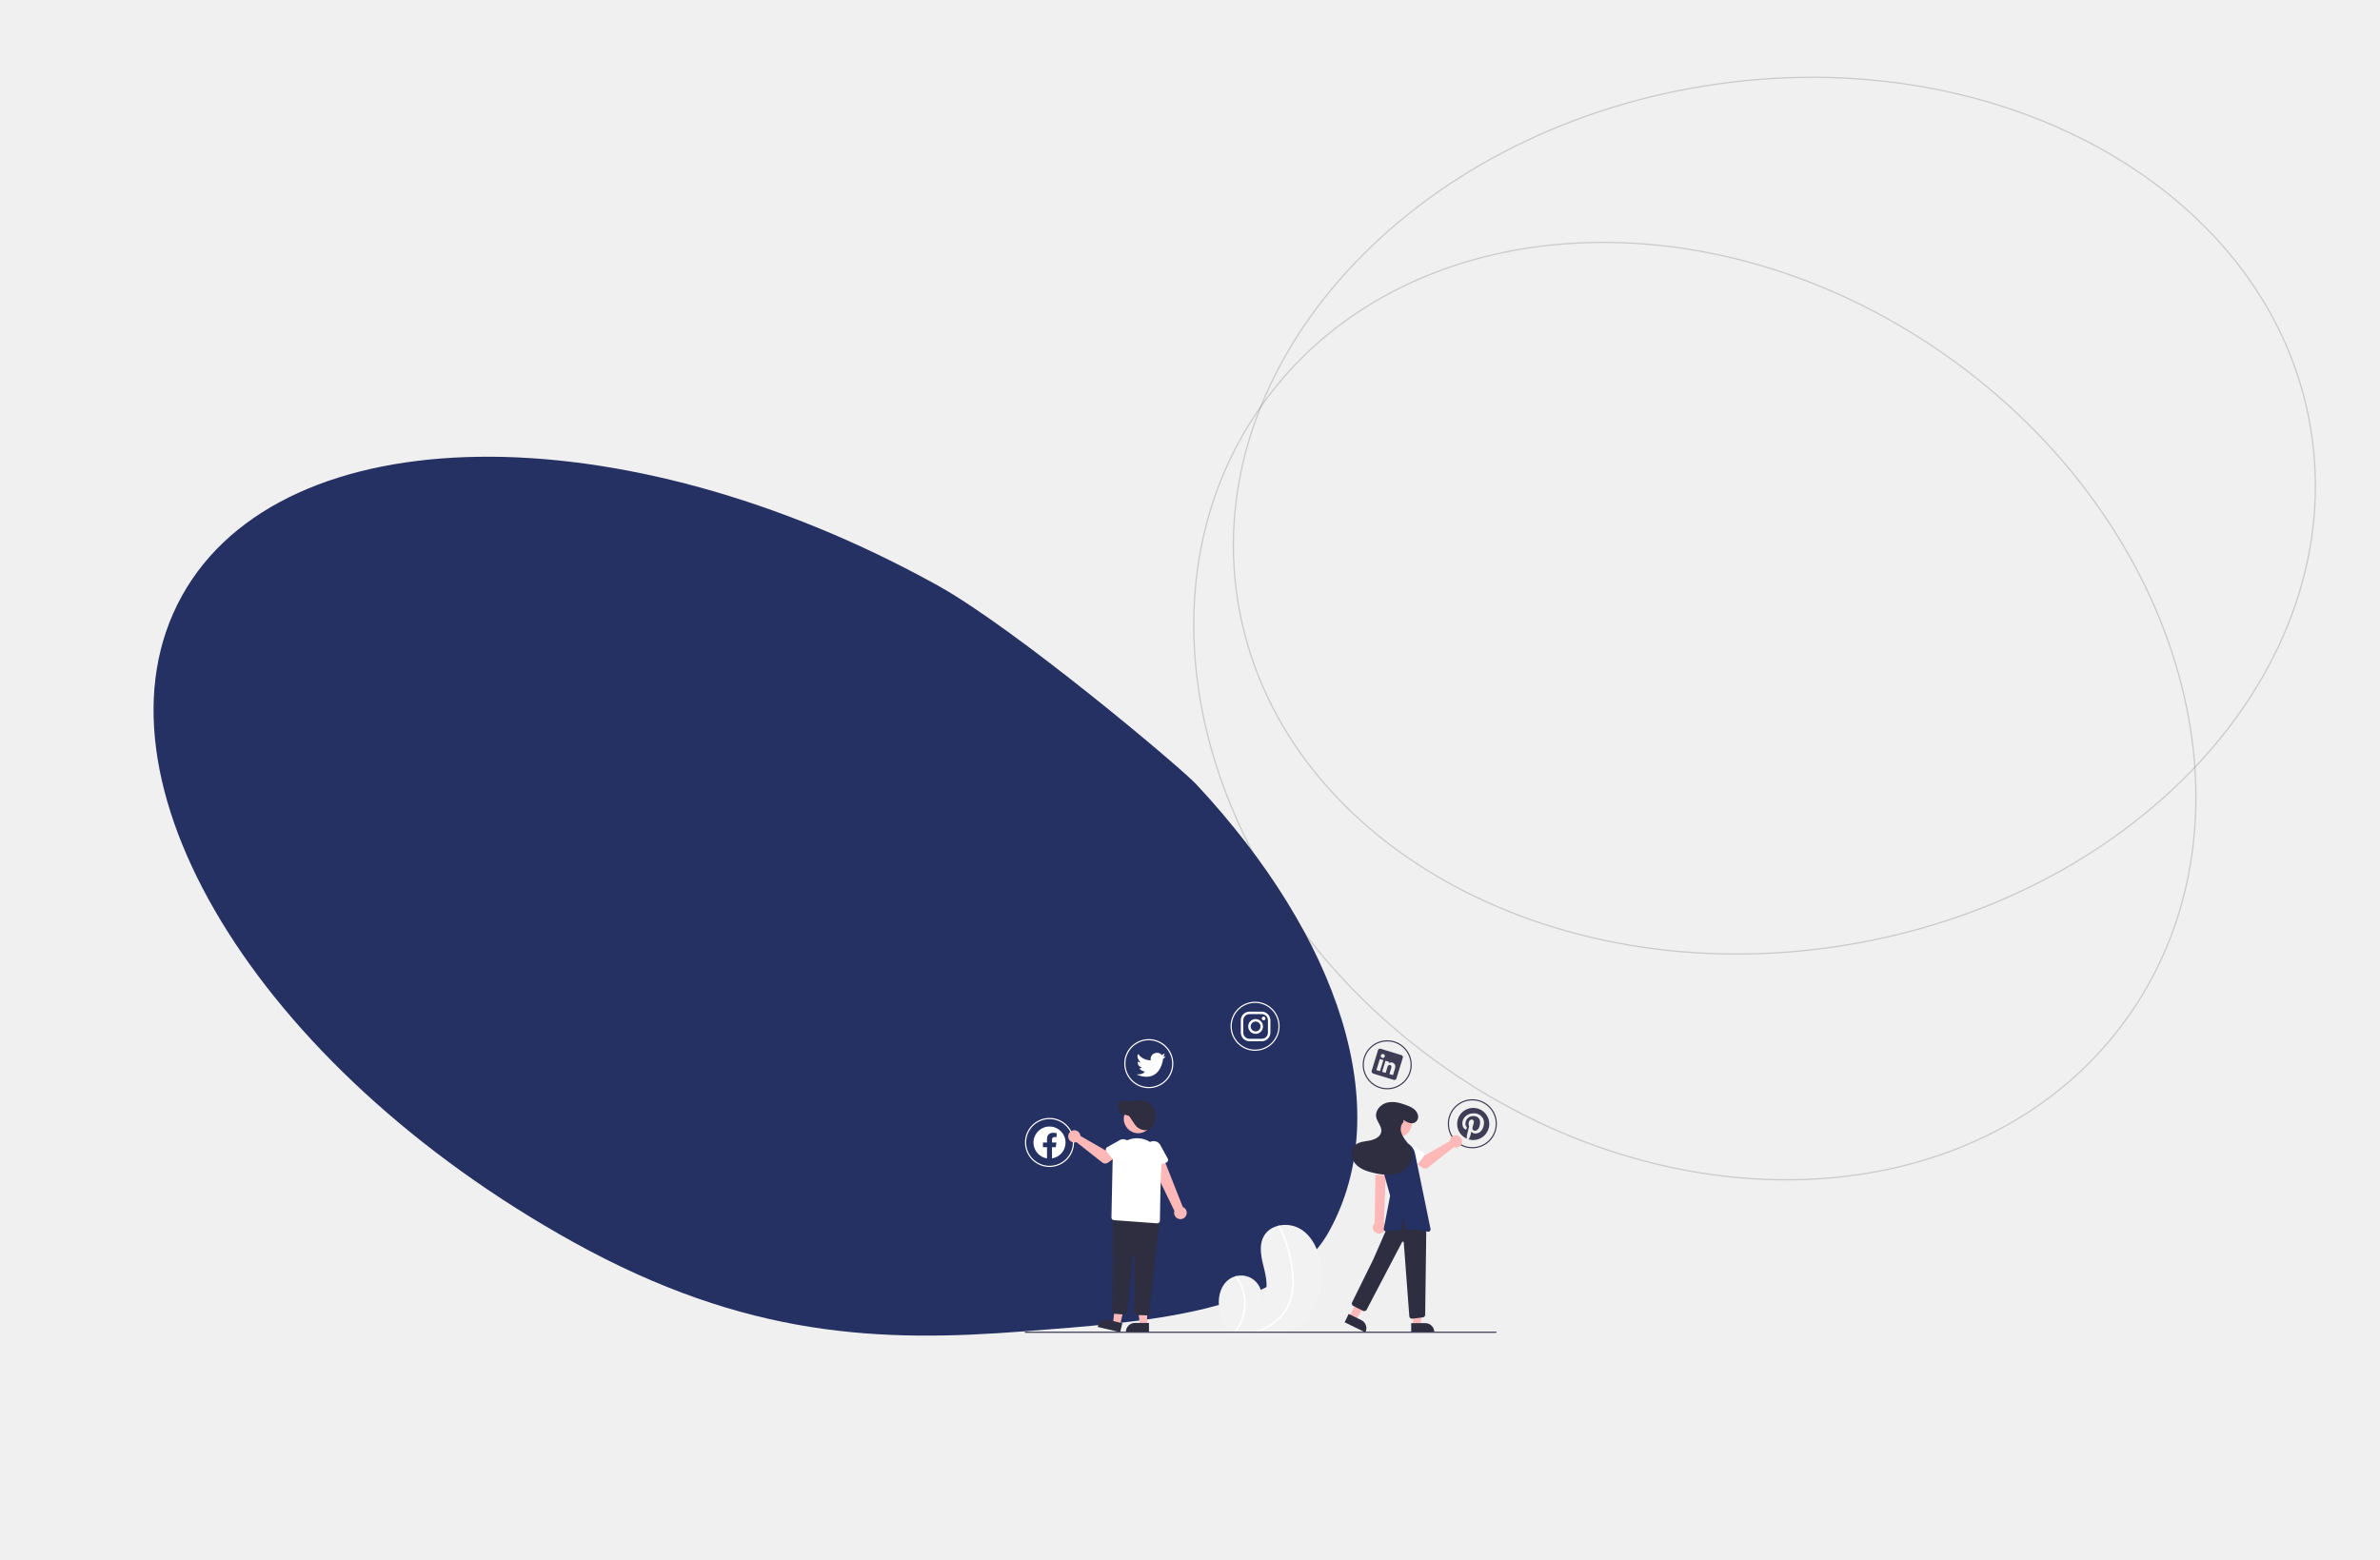
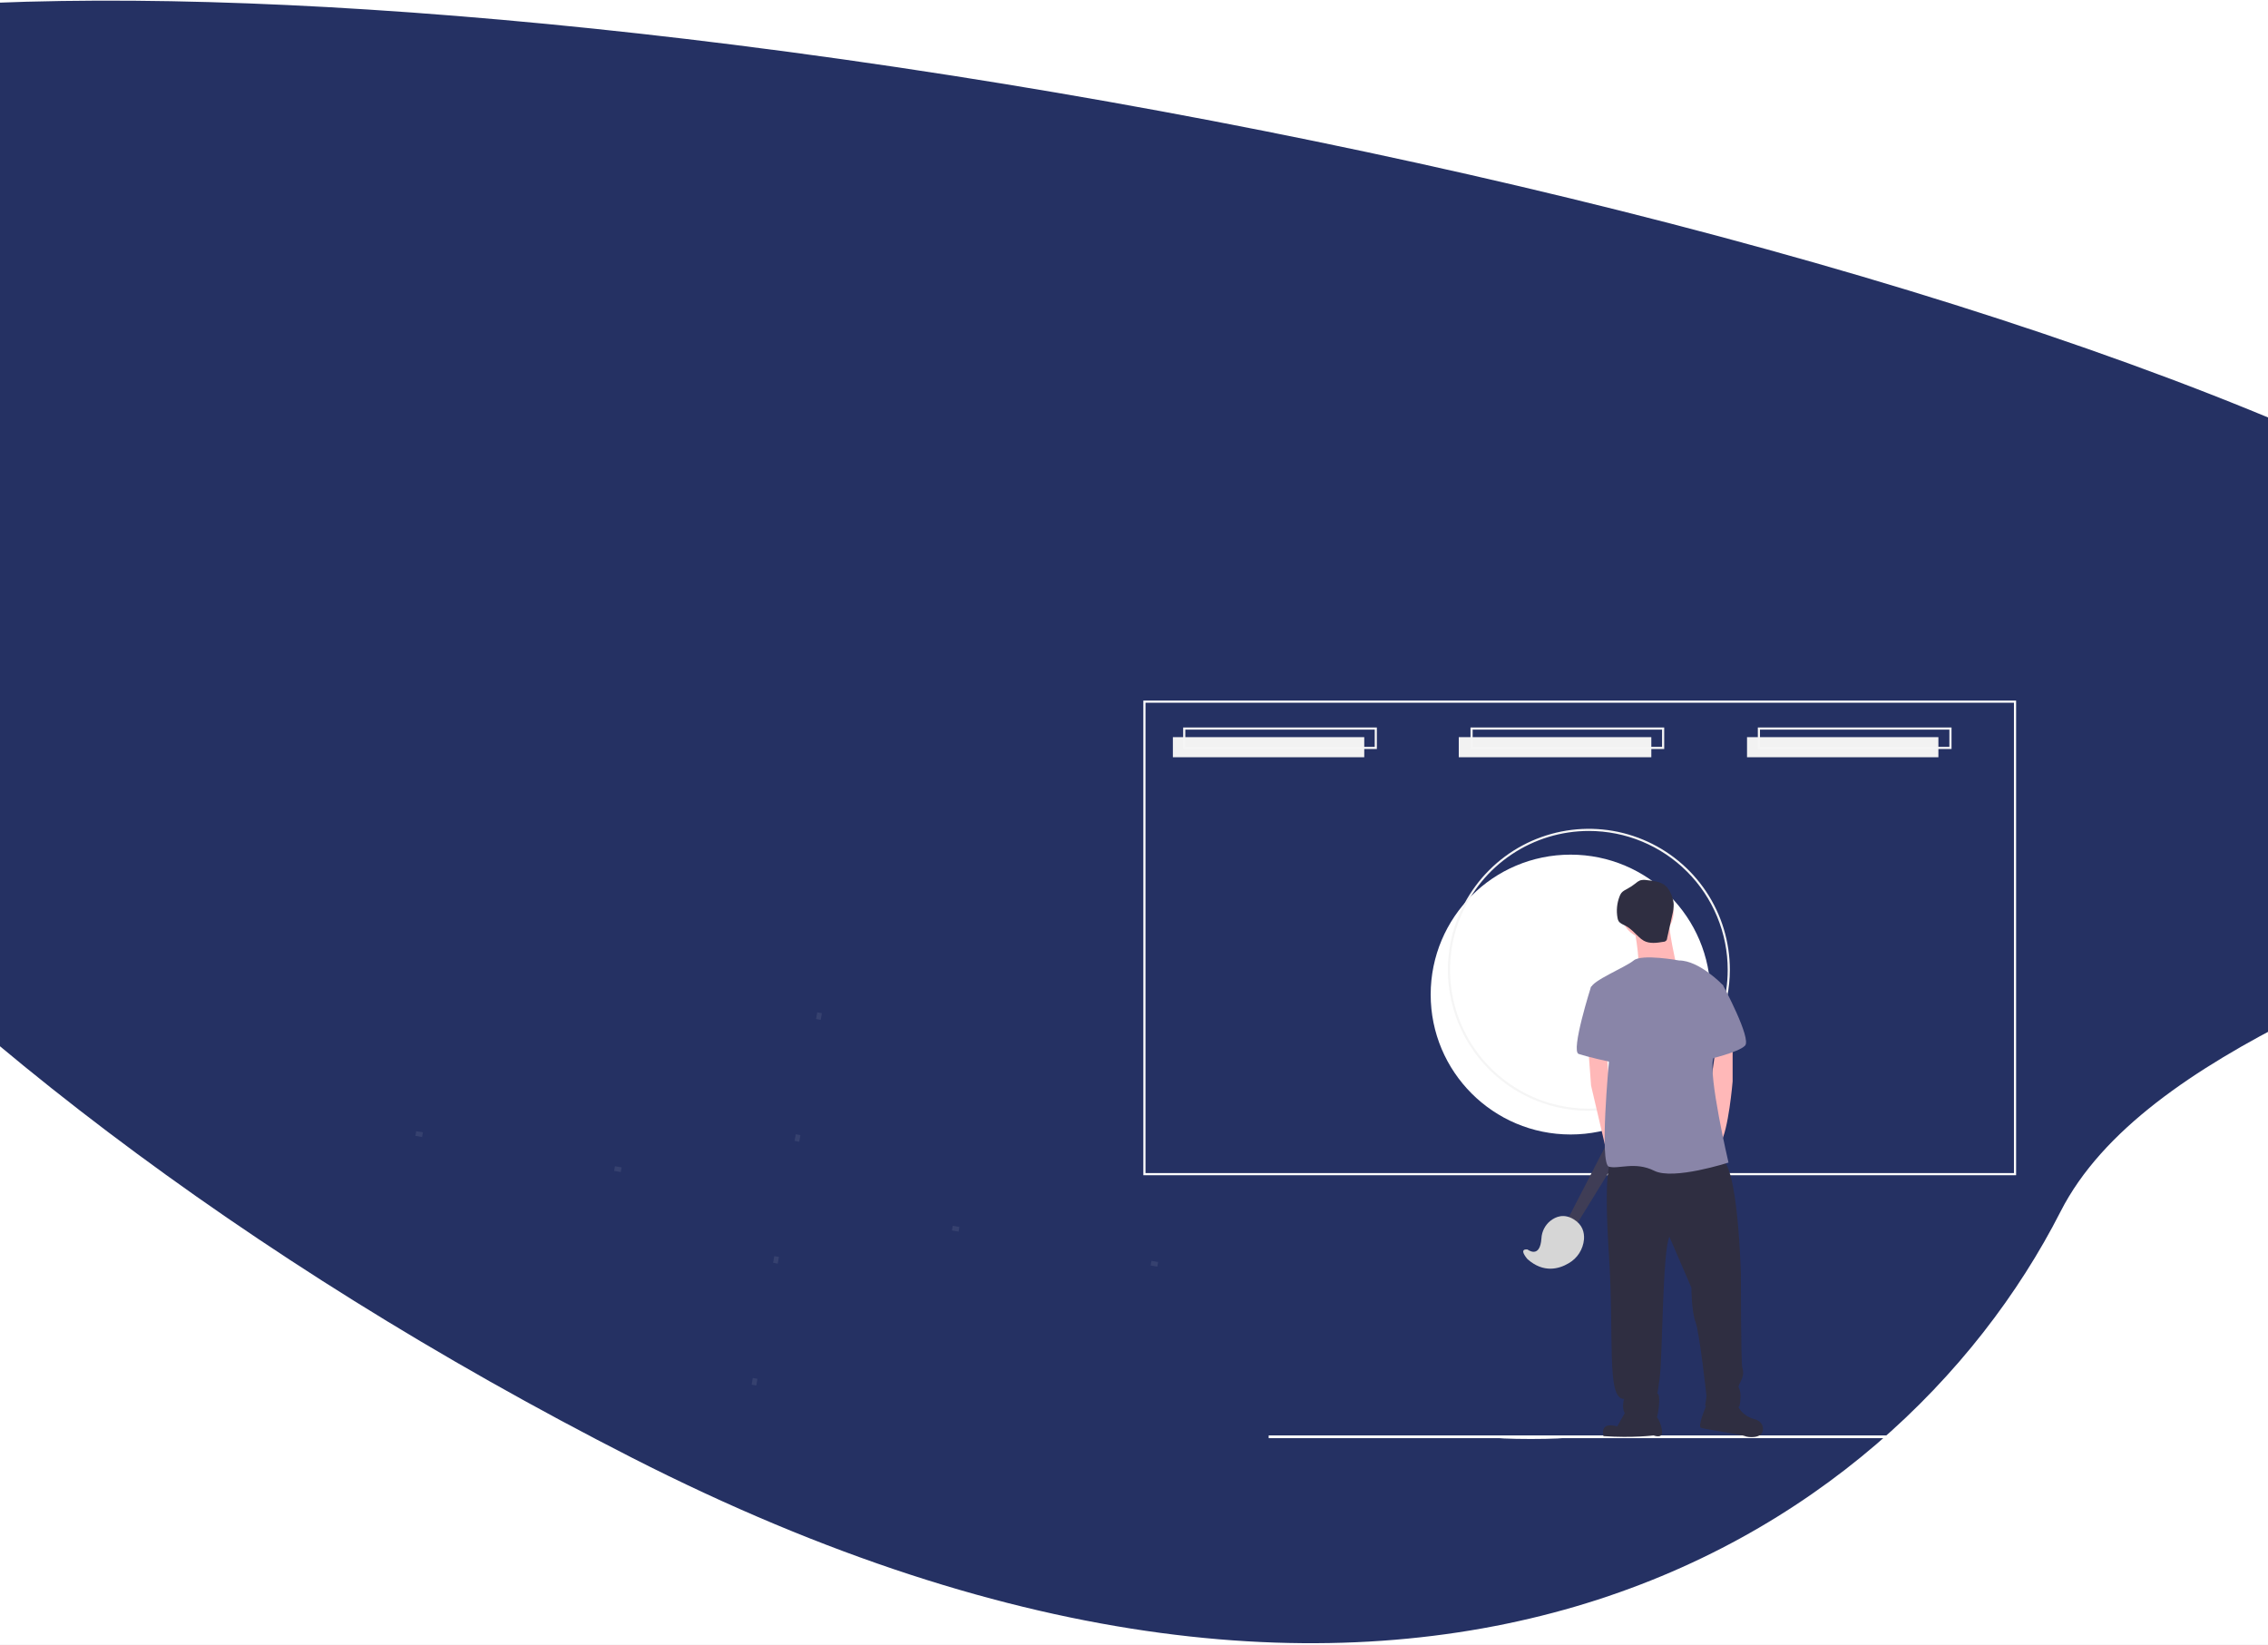
- <svg xmlns="http://www.w3.org/2000/svg" width="3793.41" height="2485.998" viewBox="0 0 3793.41 2485.998">
-   <g id="Group_28" data-name="Group 28" transform="translate(557.83 -3256.914)">
-     <path id="Path_119" data-name="Path 119" d="M1044.708,0c142.513,0,478.719,65.829,514.522,77.47,316.8,103,530.186,297.637,530.186,520.821,0,149.683-188.1,268.961-346.235,373.548-192.064,127.027-382.867,224.742-698.473,224.742C467.732,1196.581,0,928.717,0,598.29S467.732,0,1044.708,0Z" transform="matrix(0.875, 0.485, -0.485, 0.875, 22.284, 3683.39)" fill="#253163" />
-     <g id="undraw_Social_media_re_w12q" transform="translate(1075.416 4853.879)">
-       <path id="Path_120" data-name="Path 120" d="M655.415,709.014a84.179,84.179,0,0,1-18.05,9.849c-1.675.67-3.36,1.294-5.073,1.862H544.855c-.354-.614-.7-1.238-1.052-1.862-7.093-12.7-13.526-25.888-15.35-40.232-2.188-17.221,3.947-36.723,19.111-45.185a30.328,30.328,0,0,1,6.274-2.625c.9-.279,1.824-.5,2.755-.7a32.782,32.782,0,0,1,38.12,42.615c12.855-13.181,10.454-34.554,6.022-52.417s-9.821-37.747-.782-53.8c5.018-8.927,13.851-14.466,23.756-16.7.307-.065.615-.13.912-.186A47.853,47.853,0,0,1,659,555.662c18.952,11.934,28.68,34.582,31.836,56.755C695.927,648.107,684.663,687.93,655.415,709.014Z" transform="translate(-218.733 -192.919)" fill="#f2f2f2" />
-       <path id="Path_121" data-name="Path 121" d="M565.159,647.545a73.679,73.679,0,0,1,6.367,45.883A75.685,75.685,0,0,1,557.6,724.91c-.475.633-.959,1.257-1.452,1.862h-3.454c.531-.605,1.052-1.229,1.545-1.862a71.262,71.262,0,0,0,1.3-88.042c.9-.279,1.825-.5,2.755-.7a74.432,74.432,0,0,1,6.861,11.375Z" transform="translate(-220.438 -198.966)" fill="#fff" />
-       <path id="Path_122" data-name="Path 122" d="M650.83,651.872a81.349,81.349,0,0,1-5.613,22.918,70.632,70.632,0,0,1-10.966,17.91c-9.243,11.124-21.475,19.492-34.759,25.059q-1.452.614-2.932,1.173c-1.713.67-3.444,1.285-5.185,1.862h-9.43c2.225-.558,4.44-1.182,6.628-1.862a110.6,110.6,0,0,0,15.183-5.986,84.3,84.3,0,0,0,31.538-25.869c8.834-12.194,12.734-26.856,13.4-41.759.708-15.946-1.368-32.18-5.008-47.7a199.968,199.968,0,0,0-16.821-45.827,1.438,1.438,0,0,1,.568-1.9,1.244,1.244,0,0,1,.912-.186,1.066,1.066,0,0,1,.707.6c.922,1.8,1.825,3.593,2.69,5.408A202.952,202.952,0,0,1,647.6,603.262C650.792,619.124,652.505,635.721,650.83,651.872Z" transform="translate(-222.46 -192.988)" fill="#fff" />
-       <path id="Path_123" data-name="Path 123" d="M235.332,443.693a39.1,39.1,0,1,1,39.1-39.1A39.1,39.1,0,0,1,235.332,443.693Zm0-76.332A37.235,37.235,0,1,0,272.567,404.6,37.235,37.235,0,0,0,235.332,367.362Z" transform="translate(-195.797 -180.256)" fill="#fff" />
-       <path id="Path_124" data-name="Path 124" d="M405.332,308.693a39.1,39.1,0,1,1,39.1-39.1,39.1,39.1,0,0,1-39.1,39.1Zm0-76.332A37.235,37.235,0,1,0,442.567,269.6a37.235,37.235,0,0,0-37.235-37.235Z" transform="translate(-207.549 -170.924)" fill="#fff" />
-       <path id="Path_125" data-name="Path 125" d="M587.332,244.693a39.1,39.1,0,1,1,39.1-39.1,39.1,39.1,0,0,1-39.1,39.1Zm0-76.332A37.235,37.235,0,1,0,624.567,205.6,37.235,37.235,0,0,0,587.332,168.362Z" transform="translate(-220.13 -166.5)" fill="#fff" />
-       <path id="Path_126" data-name="Path 126" d="M781.332,310.693a39.1,39.1,0,1,1,39.1-39.1,39.1,39.1,0,0,1-39.1,39.1Zm0-76.332A37.235,37.235,0,1,0,818.567,271.6,37.235,37.235,0,0,0,781.332,234.362Z" transform="translate(-203.54 -171.062)" fill="#3f3d56" />
-       <path id="Path_127" data-name="Path 127" d="M959.332,411.693a39.1,39.1,0,1,1,39.1-39.1,39.1,39.1,0,0,1-39.1,39.1Zm0-76.332A37.235,37.235,0,1,0,996.567,372.6,37.235,37.235,0,0,0,959.332,335.362Z" transform="translate(-245.845 -178.044)" fill="#3f3d56" />
-       <path id="Path_128" data-name="Path 128" d="M429.124,260.514l4.654-.931s-3.91,4.375-4.654,4.654h0a18.74,18.74,0,0,0,0,2.793c-8.936,38.352-41.889,21.41-41.889,21.41,12.008.279,13.032-4.654,13.032-4.654-6.982-1.024-8.378-5.585-8.378-5.585a2.876,2.876,0,0,0,3.724-.931c-7.54-1.955-6.516-9.309-6.516-9.309a9.681,9.681,0,0,0,4.561,1.769c-.838-1.024-7.912-9.495-3.63-13.87,0,0,5.213,9.309,18.9,10.147l.931-.186a7.306,7.306,0,0,1-.186-2.048A9.774,9.774,0,0,1,419.443,254c6.516,0,7.912,3.724,7.912,3.724l4.654-2.793C431.917,254.929,431.451,259.583,429.124,260.514Z" transform="translate(-209 -172.548)" fill="#fff" />
-       <path id="Path_129" data-name="Path 129" d="M555.8,536.7l10.248,5.023L590.3,504.585l-15.124-7.413Z" transform="translate(-38.42 -34.368)" fill="#ffb8b8" />
-       <path id="Path_130" data-name="Path 130" d="M750.035,701.163l20.181,9.892h0a14.322,14.322,0,0,1,6.556,19.165l-.2.418-33.042-16.2Z" transform="translate(-233.629 -203.459)" fill="#2f2e41" />
-       <path id="Path_131" data-name="Path 131" d="M664.893,555.174h11.413l5.429-44.018H664.891Z" transform="translate(-45.961 -35.334)" fill="#ffb8b8" />
-       <path id="Path_132" data-name="Path 132" d="M857.531,716.94h22.476a14.323,14.323,0,0,1,14.323,14.323v.465h-36.8Z" transform="translate(-241.51 -204.55)" fill="#2f2e41" />
-       <circle id="Ellipse_24" data-name="Ellipse 24" cx="22.863" cy="22.863" r="22.863" transform="translate(571.555 170.319)" fill="#ffb8b8" />
-       <path id="Path_133" data-name="Path 133" d="M851.665,696.543a4.189,4.189,0,0,1-4.18-4.006l-8.837-117.626a1.4,1.4,0,0,0-2.633-.6L779.481,682.236a4.21,4.21,0,0,1-5.584,1.8l-15.76-7.88a4.2,4.2,0,0,1-1.883-5.6L789.988,602.2,812.331,551c8.624-16.988,17.782-25.742,28-26.763,10.48-1.046,21.672,6.159,34.22,22.031l.1.13,0,.165-1.862,143.687a4.169,4.169,0,0,1-3.8,4.165l-16.915,2.109Q851.869,696.543,851.665,696.543Z" transform="translate(-234.48 -191.222)" fill="#2f2e41" />
-       <path id="Path_134" data-name="Path 134" d="M807.258,553.987a10,10,0,0,0,2.205-15.174l3.448-91.091-16.756,2.088-1.413,88.618a10.054,10.054,0,0,0,12.516,15.559Z" transform="translate(-236.971 -185.94)" fill="#ffb8b8" />
-       <path id="Path_135" data-name="Path 135" d="M817.822,461.978l-22.5-2.557a4.484,4.484,0,0,1-3.827-5.609l5.809-21.817a12.453,12.453,0,0,1,24.738,2.884l.769,22.491a4.484,4.484,0,0,1-4.988,4.607Z" transform="translate(-236.935 -184.091)" fill="#fff" />
-       <path id="Path_136" data-name="Path 136" d="M919.437,402.862a9.806,9.806,0,0,0-.223,1.527l-39.988,23.069-9.719-5.6-10.362,13.565L875.389,447a7.447,7.447,0,0,0,8.935-.218l41.234-32.53a9.771,9.771,0,1,0-6.121-11.4Z" transform="translate(-241.622 -182.318)" fill="#ffb8b8" />
-       <path id="Path_137" data-name="Path 137" d="M876.43,429.613l-12.924,16.75a4.189,4.189,0,0,1-6.333.347l-14.631-15.193a11.634,11.634,0,1,1,14.267-18.38L875.16,423.4a4.189,4.189,0,0,1,1.271,6.214Z" transform="translate(-240.163 -183.38)" fill="#fff" />
-       <path id="Path_138" data-name="Path 138" d="M884.726,545.244,859.915,424.389a22.662,22.662,0,0,0-25.925-17.8l-8.275,1.379a22.191,22.191,0,0,0-14.41,8.991h0a30.989,30.989,0,0,0-4.629,26.353l13.7,49.015-10.164,52.513a3.72,3.72,0,0,0,4.177,4.394c5.089-.728,13.476-1.767,23.109-2.333l5.219-20.131,2.123,19.811c11.834-.331,24.68.249,35.277,3a3.727,3.727,0,0,0,4.614-4.343Z" transform="translate(-237.916 -183.075)" fill="#253163" />
-       <path id="Path_139" data-name="Path 139" d="M837.665,366.469c5.876,4.022,13.592,8.156,19.594,3.873a10.922,10.922,0,0,0,3.584-12.59c-2.874-8.218-10.77-11.836-18.32-14.61-9.815-3.605-20.5-6.474-30.636-3.892s-19.088,12.393-17.259,22.688c1.471,8.279,9.281,15.168,8.172,23.5-1.116,8.389-10.55,12.8-18.88,14.3s-17.65,1.981-23.635,7.964c-7.636,7.632-5.729,21.273,1.456,29.331s18.028,11.711,28.535,14.194c13.921,3.29,28.977,5.019,42.2-.441s23.51-20.157,19.68-33.939c-1.618-5.821-5.429-10.741-9.112-15.531s-7.413-9.8-8.818-15.675c-1.171-4.9-.3-10.583,2.943-14.256a4.13,4.13,0,0,0,.553-4.828Z" transform="translate(-234.449 -178.373)" fill="#2f2e41" />
-       <path id="Path_140" data-name="Path 140" d="M599.193,187.431a9.858,9.858,0,0,1,9.829,9.829v19.655a9.858,9.858,0,0,1-9.829,9.829H579.537a9.858,9.858,0,0,1-9.829-9.829V197.259a9.858,9.858,0,0,1,9.829-9.829h19.655m0-3.931H579.537a13.8,13.8,0,0,0-13.759,13.759v19.655a13.8,13.8,0,0,0,13.759,13.759h19.655a13.8,13.8,0,0,0,13.76-13.759V197.259A13.8,13.8,0,0,0,599.193,183.5Z" transform="translate(-221.342 -167.675)" fill="#fff" />
-       <path id="Path_141" data-name="Path 141" d="M604.623,197.844a2.942,2.942,0,1,1,.013,0Z" transform="translate(-223.825 -168.26)" fill="#fff" />
-       <path id="Path_142" data-name="Path 142" d="M590.241,200.1a7.863,7.863,0,1,1-7.863,7.863,7.863,7.863,0,0,1,7.863-7.863m0-3.931a11.794,11.794,0,1,0,11.793,11.794,11.794,11.794,0,0,0-11.793-11.794Z" transform="translate(-222.218 -168.551)" fill="#fff" />
-       <path id="Path_143" data-name="Path 143" d="M162.343,550.262l-11.108-2.618,4.808-44.091,16.395,3.863Z" transform="translate(-10.454 -34.809)" fill="#ffb8b8" />
-       <path id="Path_144" data-name="Path 144" d="M356.591,731.035,320.774,722.6l.107-.453a14.323,14.323,0,0,1,17.225-10.657h0l21.876,5.154Z" transform="translate(-204.406 -204.146)" fill="#2f2e41" />
-       <path id="Path_145" data-name="Path 145" d="M208.419,550.862H197.007l-5.429-44.019h16.843Z" transform="translate(-13.243 -35.036)" fill="#ffb8b8" />
-       <path id="Path_146" data-name="Path 146" d="M405.828,731.417h-36.8v-.465a14.323,14.323,0,0,1,14.323-14.323h22.476Z" transform="translate(-207.742 -204.528)" fill="#2f2e41" />
-       <path id="Path_147" data-name="Path 147" d="M467.425,526.244a10,10,0,0,0-4.873-14.539l-33.413-84.731-18.59,11.285L449.239,518a10.054,10.054,0,0,0,18.186,8.246Z" transform="translate(-210.612 -184.506)" fill="#ffb8b8" />
-       <path id="Path_148" data-name="Path 148" d="M435.727,439.483l-21.238,7.862a4.484,4.484,0,0,1-5.944-3.281L403.9,421.97a12.453,12.453,0,1,1,23.382-8.577l10.826,19.73a4.484,4.484,0,0,1-2.375,6.361Z" transform="translate(-210.099 -183.002)" fill="#fff" />
-       <path id="Path_149" data-name="Path 149" d="M400.549,691.911l-.168,0-16.176-.647a4.165,4.165,0,0,1-4.021-4.244l1.241-89.364a1.4,1.4,0,0,0-2.785-.165l-9.384,89.462a4.2,4.2,0,0,1-3.477,3.7l-.056.009-15.186-1.194a4.189,4.189,0,0,1-4.82-4.165l.908-151.527,74.517,4.716-16.43,149.694a4.2,4.2,0,0,1-4.163,3.731Z" transform="translate(-206.13 -191.888)" fill="#2f2e41" />
-       <circle id="Ellipse_25" data-name="Ellipse 25" cx="22.863" cy="22.863" r="22.863" transform="translate(157.934 163.878)" fill="#ffb8b8" />
-       <path id="Path_150" data-name="Path 150" d="M417.337,535.926q-.157,0-.316-.011l-68.87-5.039a4.188,4.188,0,0,1-3.883-4.266l1.816-86.482a39.012,39.012,0,1,1,77.858,2.594c-1.2,13.329-2.162,71.556-2.427,89.085a4.184,4.184,0,0,1-4.178,4.12Z" transform="translate(-206.03 -182.656)" fill="#fff" />
-       <path id="Path_151" data-name="Path 151" d="M289.486,394.132a9.8,9.8,0,0,1,.223,1.527L329.7,418.728l9.72-5.6L349.778,426.7l-16.244,11.578a7.447,7.447,0,0,1-8.935-.218l-41.235-32.531a9.771,9.771,0,1,1,6.121-11.4Z" transform="translate(-200.91 -181.714)" fill="#ffb8b8" />
-       <path id="Path_152" data-name="Path 152" d="M334.7,417.484a4.184,4.184,0,0,1,2.058-2.816l18.35-10.261a11.633,11.633,0,1,1,14.267,18.379L354.744,437.98a4.189,4.189,0,0,1-6.334-.347l-12.924-16.75a4.184,4.184,0,0,1-.788-3.4Z" transform="translate(-205.363 -182.777)" fill="#fff" />
-       <path id="Path_153" data-name="Path 153" d="M399.425,382.986a20.825,20.825,0,0,1-17.545-9.852c-.2-.315-1.3-1.932-2.576-3.8-3.581-5.258-4.42-6.509-4.491-6.692-.969-2.5-4.045-3.465-6.454-3.835-.45-.069-.905-.13-1.363-.192-3.393-.455-6.9-.925-8.826-4.654-1.411-2.737-3.719-13.883-1.947-16.607,2.222-3.416,6.489-2.307,10.615-1.234,2.64.685,5.37,1.4,7.545.943,9.429-1.962,20.116-4.185,29.554,1.563a25.473,25.473,0,0,1,11.791,22.543c-.256,10.021-4.626,17.93-11.691,21.159l-1.471.428-.827.1a20.465,20.465,0,0,1-2.315.132Z" transform="translate(-206.812 -178.144)" fill="#2f2e41" />
-       <path id="Path_154" data-name="Path 154" d="M961.8,348.3a25.64,25.64,0,0,0-10.289,49.124,22.708,22.708,0,0,1,.446-5.883c.492-2.083,3.3-13.975,3.3-13.975a9.788,9.788,0,0,1-.824-4.052c0-3.8,2.2-6.638,4.944-6.638,2.335,0,3.457,1.751,3.457,3.846,0,2.346-1.5,5.849-2.266,9.1a3.964,3.964,0,0,0,4.052,4.933c4.853,0,8.126-6.238,8.126-13.632,0-5.62-3.788-9.82-10.667-9.82a12.148,12.148,0,0,0-12.624,12.281,7.39,7.39,0,0,0,1.694,5.025,1.253,1.253,0,0,1,.366,1.431c-.126.469-.4,1.6-.527,2.06a.881.881,0,0,1-1.282.641c-3.582-1.465-5.253-5.379-5.253-9.8,0-7.279,6.146-16.012,18.324-16.012,9.786,0,16.23,7.085,16.23,14.684,0,10.061-5.6,17.569-13.838,17.569-2.77,0-5.368-1.5-6.261-3.193,0,0-1.488,5.906-1.808,7.05a21.309,21.309,0,0,1-2.575,5.494A25.642,25.642,0,1,0,961.8,348.3Z" transform="translate(-246.946 -179.067)" fill="#3f3d56" />
-       <path id="Path_155" data-name="Path 155" d="M805.077,257.2,772.1,247.053a3.372,3.372,0,0,0-4.323,2.038l-10.168,33.049a3.637,3.637,0,0,0,2.334,4.424l32.966,10.142a3.453,3.453,0,0,0,4.211-2.411l10.168-33.049a3.169,3.169,0,0,0-2.213-4.049ZM770.84,282.718l-5.66-1.741,5.415-17.6,5.66,1.741Zm3.6-21.086-.041-.012a3.22,3.22,0,1,1,.04.012Zm17.084,27.451-5.66-1.741,2.961-9.623c.709-2.305.37-4.134-1.678-4.764a3.238,3.238,0,0,0-3.545,1.2,3.989,3.989,0,0,0-.623,1.33L779.9,285.5l-5.66-1.741,5.415-17.6,5.66,1.741-.754,2.449a6,6,0,0,1,5.985-1.291c3.716,1.143,5.773,4.457,4.148,9.737Z" transform="translate(-204.594 -172.054)" fill="#3f3d56" />
-       <path id="Path_156" data-name="Path 156" d="M261.895,405.767a25.558,25.558,0,1,0-29.552,25.249V413.158h-6.491v-7.39h6.491v-5.632c0-6.4,3.817-9.945,9.654-9.945a39.27,39.27,0,0,1,5.722.5v6.29h-3.224c-3.173,0-4.166,1.969-4.166,3.993v4.794h7.088l-1.132,7.39h-5.956v17.86a25.565,25.565,0,0,0,21.566-25.251Z" transform="translate(-196.803 -181.273)" fill="#fff" fill-rule="evenodd" />
-       <path id="Path_157" data-name="Path 157" d="M947.916,732.431a.934.934,0,0,1-.931.931H196.7a.931.931,0,0,1,0-1.862H946.985a.934.934,0,0,1,.931.931Z" transform="translate(-195.765 -205.556)" fill="#3f3d56" />
-     </g>
-     <g id="Circle_Pattern" data-name="Circle Pattern">
-       <g id="Ellipse_26" data-name="Ellipse 26" transform="matrix(0.819, 0.574, -0.574, 0.819, 1849.574, 3335.742)" fill="none" stroke="#333" stroke-width="2" opacity="0.2">
-         <ellipse cx="846" cy="695" rx="846" ry="695" stroke="none" />
-         <ellipse cx="846" cy="695" rx="845" ry="694" fill="none" />
-       </g>
-       <g id="Ellipse_27" data-name="Ellipse 27" transform="translate(1305.27 3528.172) rotate(-9)" fill="none" stroke="#333" stroke-width="2" opacity="0.2">
-         <ellipse cx="867" cy="695" rx="867" ry="695" stroke="none" />
-         <ellipse cx="867" cy="695" rx="866" ry="694" fill="none" />
-       </g>
+ <svg xmlns="http://www.w3.org/2000/svg" width="1440" height="1044" viewBox="0 0 1440 1044" fill="none">
+   <g clip-path="url(#clip0)">
+     <rect width="1440" height="1044" fill="white" />
+     <path d="M-301.079 92.624C-259.504 11.031 -43.469 -11.676 233.615 6.046C307.702 10.784 385.786 18.36 466.085 28.446C511.783 34.186 558.127 40.733 605.118 48.088C954.344 102.73 1321.85 199.535 1541.49 311.453C2035.6 563.222 1414.38 560.923 1308.28 769.152C1202.18 977.381 895.585 1177.29 401.475 925.524C-92.636 673.755 -407.18 300.853 -301.079 92.624Z" fill="#253163" />
+     <path d="M997.19 720.197C1046.25 720.197 1086.02 680.429 1086.02 631.372C1086.02 582.316 1046.25 542.548 997.19 542.548C948.134 542.548 908.365 582.316 908.365 631.372C908.365 680.429 948.134 720.197 997.19 720.197Z" fill="white" />
+     <path d="M1008.81 705.167C991.104 705.167 973.798 699.917 959.079 690.082C944.36 680.246 932.887 666.267 926.113 649.912C919.338 633.556 917.566 615.559 921.019 598.196C924.473 580.833 932.998 564.885 945.516 552.367C958.034 539.849 973.982 531.324 991.345 527.87C1008.71 524.417 1026.71 526.189 1043.06 532.964C1059.42 539.738 1073.4 551.211 1083.23 565.93C1093.07 580.65 1098.32 597.955 1098.32 615.658C1098.29 639.389 1088.85 662.14 1072.07 678.921C1055.29 695.701 1032.54 705.14 1008.81 705.167ZM1008.81 527.516C991.374 527.516 974.333 532.686 959.838 542.371C945.343 552.056 934.046 565.822 927.375 581.928C920.704 598.034 918.959 615.756 922.36 632.854C925.761 649.952 934.155 665.657 946.482 677.984C958.809 690.31 974.514 698.705 991.612 702.106C1008.71 705.507 1026.43 703.761 1042.54 697.09C1058.64 690.419 1072.41 679.121 1082.09 664.627C1091.78 650.132 1096.95 633.091 1096.95 615.658C1096.95 604.083 1094.67 592.621 1090.24 581.927C1085.81 571.234 1079.32 561.517 1071.13 553.332C1062.95 545.147 1053.23 538.655 1042.54 534.225C1031.84 529.796 1020.38 527.516 1008.81 527.516Z" fill="#F5F5F5" />
+     <path d="M1280.07 746.063H725.933V444.74H1280.07V746.063ZM727.299 744.696H1278.7V446.107H727.299V744.696Z" fill="#FDFDFD" />
+     <path d="M866.196 467.961H744.684V480.712H866.196V467.961Z" fill="#F2F2F2" />
+     <path d="M1048.46 467.961H926.201V480.712H1048.46V467.961Z" fill="#F2F2F2" />
+     <path d="M1230.73 467.961H1109.22V480.712H1230.73V467.961Z" fill="#F2F2F2" />
+     <path d="M874.202 475.487H751.214V461.821H874.202V475.487ZM752.58 474.12H872.836V463.188H752.581L752.58 474.12Z" fill="#F5F5F5" />
+     <path d="M1056.64 475.487H933.647V461.821H1056.64V475.487ZM935.013 474.12H1055.27V463.188H935.013V474.12Z" fill="#F5F5F5" />
+     <path d="M1239.07 475.487H1116.08V461.821H1239.07V475.487ZM1117.45 474.12H1237.7V463.188H1117.45V474.12Z" fill="#F5F5F5" />
+     <path d="M1370.99 911.235H805.516V912.981H1370.99V911.235Z" fill="white" />
+     <path d="M994.8 775.101L1037.85 691.742L1049.46 698.574L1000.27 778.518L994.8 775.101Z" fill="#3F3D56" />
+     <path d="M969.857 793.208C969.857 793.208 977.79 799.442 978.691 786.104C978.806 783.986 979.36 781.915 980.318 780.022C981.277 778.129 982.618 776.457 984.257 775.11C987.849 772.24 993.02 770.277 999.237 774.077C1004.77 777.459 1006.02 782.363 1005.71 786.735C1005.44 789.866 1004.41 792.885 1002.72 795.534C1001.03 798.182 998.716 800.38 995.988 801.94C989.82 805.601 980.086 808.357 969.857 799.358C969.857 799.358 963.711 792.525 969.857 793.208Z" fill="#D6D6D6" />
+     <path d="M1045.97 595.77C1055.13 595.77 1062.55 588.347 1062.55 579.19C1062.55 570.033 1055.13 562.61 1045.97 562.61C1036.82 562.61 1029.39 570.033 1029.39 579.19C1029.39 588.347 1036.82 595.77 1045.97 595.77Z" fill="#FFB8B8" />
+     <path d="M1037.25 587.045C1037.25 587.045 1041.61 609.734 1039.87 614.097C1038.12 618.46 1064.3 612.352 1064.3 612.352C1064.3 612.352 1059.06 589.663 1059.94 584.426C1060.81 579.19 1037.25 587.045 1037.25 587.045Z" fill="#FFB8B8" />
+     <path d="M1008.45 665.583L1010.2 689.144L1018.86 726.148L1021.54 736.268L1025.9 720.56L1021.54 684.782L1020.06 668.674L1008.45 665.583Z" fill="#FFB8B8" />
+     <path d="M1100.08 662.093V686.527C1100.08 686.527 1097.46 717.942 1092.22 725.796C1086.99 733.65 1085.24 694.381 1085.24 694.381L1089.35 665.583L1100.08 662.093Z" fill="#FFB8B8" />
+     <path d="M1022.41 738.013C1022.41 738.013 1018.05 743.249 1021.54 796.48C1025.03 849.711 1019.8 888.109 1031.14 888.109C1031.14 888.109 1027.65 899.454 1037.25 900.326C1046.85 901.198 1051.21 902.072 1052.09 899.453C1052.96 896.835 1054.7 884.618 1052.09 884.618C1052.09 884.618 1052.09 888.109 1053.83 874.146C1055.58 860.184 1055.58 793.863 1059.94 785.136L1073.9 817.425C1073.9 817.425 1073.9 832.259 1076.52 839.241C1079.14 846.223 1083.5 886.364 1083.5 886.364L1082.63 892.473C1082.63 892.473 1103.57 895.964 1104.44 892.473C1105.32 888.982 1105.32 883.747 1104.44 882.001C1103.57 880.256 1103.57 880.256 1105.32 876.765C1107.06 873.274 1107.06 870.656 1106.19 868.039C1105.32 865.421 1105.32 808.698 1105.32 808.698C1105.32 808.698 1103.57 739.758 1093.1 736.268C1082.63 732.778 1022.41 738.013 1022.41 738.013Z" fill="#2F2E41" />
+     <path d="M1033.76 893.345L1026.78 905.562C1026.78 905.562 1015.87 901.635 1018.05 911.67C1036.81 912.979 1049.9 911.234 1049.9 911.234C1049.9 911.234 1054.27 912.979 1055.14 910.361C1056.01 907.744 1052.96 898.581 1050.34 898.581C1047.72 898.581 1033.76 893.345 1033.76 893.345Z" fill="#2F2E41" />
+     <path d="M1084.37 889.854C1084.37 889.854 1077.39 905.562 1080.01 906.435C1082.63 907.307 1106.19 910.798 1107.93 911.67C1109.68 912.543 1118.4 913.416 1119.28 908.179C1120.15 902.943 1114.91 901.198 1114.91 901.198C1114.91 901.198 1105.31 899.453 1102.7 890.727C1100.08 882 1084.37 889.854 1084.37 889.854Z" fill="#2F2E41" />
+     <path d="M1066.05 609.733C1066.05 609.733 1042.48 605.37 1037.25 609.733C1032.01 614.096 1010.2 622.823 1010.2 627.186C1010.2 631.55 1021.54 674.31 1021.54 674.31C1021.54 674.31 1015.43 738.885 1021.54 740.631C1027.65 742.376 1038.12 737.14 1050.34 743.249C1062.56 749.357 1097.46 738.012 1097.46 738.012C1097.46 738.012 1084.37 682.163 1087.86 671.691C1091.35 661.219 1093.97 625.44 1093.97 625.44C1093.97 625.44 1079.13 609.733 1066.05 609.733Z" fill="#8985A8" />
+     <path d="M1016.3 624.569L1010.2 626.314C1010.2 626.314 997.107 667.329 1002.34 669.074C1007.58 670.82 1022.41 674.31 1024.16 674.31C1025.9 674.31 1016.3 624.569 1016.3 624.569Z" fill="#8985A8" />
+     <path d="M1080.01 620.206L1093.97 625.442C1093.97 625.442 1112.3 659.476 1107.93 663.839C1103.57 668.202 1084.37 672.565 1084.37 672.565L1080.01 620.206Z" fill="#8985A8" />
+     <path d="M1045.47 558.711C1044.09 558.461 1042.67 558.524 1041.32 558.894C1040.24 559.373 1039.25 560.026 1038.38 560.828C1036.8 562.086 1035.11 563.204 1033.34 564.167C1031.92 564.934 1030.4 565.645 1029.41 566.916C1028.95 567.558 1028.58 568.264 1028.31 569.011C1026.61 573.354 1026.15 578.085 1026.99 582.674C1027.08 583.325 1027.28 583.958 1027.57 584.549C1028.48 586.22 1030.48 586.878 1032.17 587.755C1035.37 589.417 1037.8 592.218 1040.43 594.693C1041.4 595.667 1042.5 596.512 1043.69 597.208C1047.44 599.252 1052.02 598.585 1056.23 597.862C1056.53 597.861 1056.82 597.802 1057.1 597.686C1057.37 597.571 1057.62 597.403 1057.83 597.191C1058.04 596.978 1058.21 596.727 1058.32 596.45C1058.43 596.174 1058.49 595.878 1058.49 595.58L1061.81 580.64C1062.41 578.426 1062.7 576.139 1062.66 573.845C1062.43 570.219 1060.46 565.195 1057.8 562.618C1054.7 559.618 1049.52 559.141 1045.47 558.711Z" fill="#2F2E41" />
+     <path d="M977.206 911.252C990.048 911.252 1000.46 910.749 1000.46 910.127C1000.46 909.506 990.048 909.002 977.206 909.002C964.364 909.002 953.954 909.506 953.954 910.127C953.954 910.749 964.364 911.252 977.206 911.252Z" fill="#253163" />
+     <path d="M971.956 913.503C985.212 913.503 995.958 912.999 995.958 912.378C995.958 911.756 985.212 911.252 971.956 911.252C958.7 911.252 947.954 911.756 947.954 912.378C947.954 912.999 958.7 913.503 971.956 913.503Z" fill="white" />
+     <path d="M947.996 905.323C955.166 905.323 960.978 904.991 960.978 904.581C960.978 904.172 955.166 903.839 947.996 903.839C940.826 903.839 935.013 904.172 935.013 904.581C935.013 904.991 940.826 905.323 947.996 905.323Z" fill="#253163" />
+     <path d="M994.458 921.721C1001.63 921.721 1007.44 921.389 1007.44 920.979C1007.44 920.57 1001.63 920.238 994.458 920.238C987.288 920.238 981.476 920.57 981.476 920.979C981.476 921.389 987.288 921.721 994.458 921.721Z" fill="#253163" />
+     <g opacity="0.28">
+       <path opacity="0.28" d="M604.651 779.645L608.885 780.392" stroke="white" stroke-width="3" />
+       <path opacity="0.28" d="M730.815 801.891L735.049 802.638" stroke="white" stroke-width="3" />
+       <path opacity="0.28" d="M264.01 719.581L268.244 720.328" stroke="white" stroke-width="3" />
+       <path opacity="0.28" d="M390.173 741.827L394.407 742.573" stroke="white" stroke-width="3" />
+       <path opacity="0.28" d="M520.366 642.936L519.62 647.169" stroke="white" stroke-width="3" />
+       <path opacity="0.28" d="M493.081 797.677L492.335 801.91" stroke="white" stroke-width="3" />
+       <path opacity="0.28" d="M506.723 720.308L505.977 724.541" stroke="white" stroke-width="3" />
+       <path opacity="0.28" d="M479.438 875.048L478.692 879.282" stroke="white" stroke-width="3" />
    </g>
  </g>
+   <defs>
+     <clipPath id="clip0">
+       <rect width="1440" height="1044" fill="white" />
+     </clipPath>
+   </defs>
</svg>
